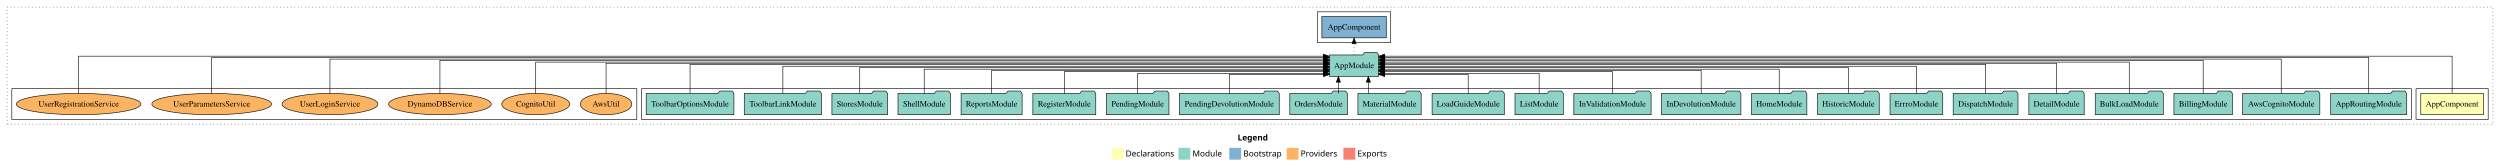
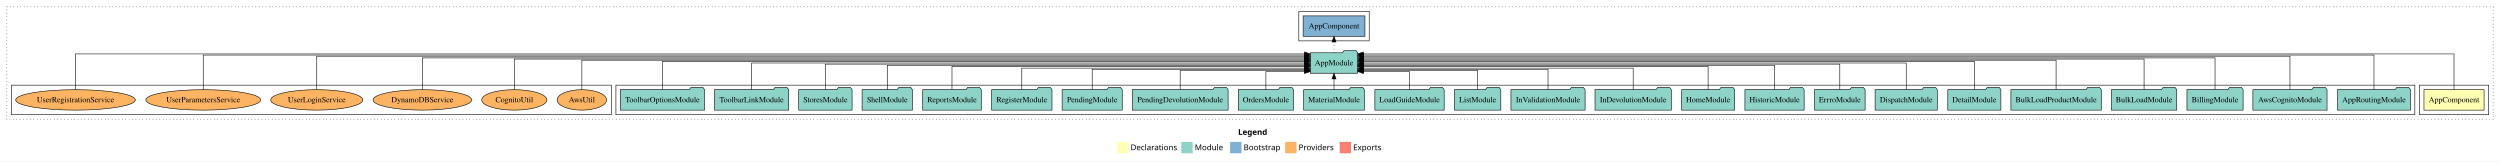
- <svg xmlns="http://www.w3.org/2000/svg" width="4228pt" height="284pt" viewBox="0.00 0.00 4228.00 284.00">
+ <svg xmlns="http://www.w3.org/2000/svg" width="4404pt" height="284pt" viewBox="0.00 0.00 4404.00 284.00">
  <g id="graph0" class="graph" transform="scale(1 1) rotate(0) translate(4 280)">
-     <polygon fill="#ffffff" stroke="transparent" points="-4,4 -4,-280 4224,-280 4224,4 -4,4" />
-     <text text-anchor="start" x="2089.009" y="-42.4" font-family="sans-serif" font-weight="bold" font-size="14.00" fill="#000000">Legend</text>
-     <polygon fill="#ffffb3" stroke="transparent" points="1876,-10 1876,-30 1896,-30 1896,-10 1876,-10" />
-     <text text-anchor="start" x="1899.629" y="-15.4" font-family="sans-serif" font-size="14.00" fill="#000000">  Declarations</text>
-     <polygon fill="#8dd3c7" stroke="transparent" points="1989,-10 1989,-30 2009,-30 2009,-10 1989,-10" />
-     <text text-anchor="start" x="2012.725" y="-15.4" font-family="sans-serif" font-size="14.00" fill="#000000">  Module</text>
-     <polygon fill="#80b1d3" stroke="transparent" points="2075,-10 2075,-30 2095,-30 2095,-10 2075,-10" />
-     <text text-anchor="start" x="2098.781" y="-15.4" font-family="sans-serif" font-size="14.00" fill="#000000">  Bootstrap</text>
-     <polygon fill="#fdb462" stroke="transparent" points="2172,-10 2172,-30 2192,-30 2192,-10 2172,-10" />
-     <text text-anchor="start" x="2195.673" y="-15.4" font-family="sans-serif" font-size="14.00" fill="#000000">  Providers</text>
-     <polygon fill="#fb8072" stroke="transparent" points="2268,-10 2268,-30 2288,-30 2288,-10 2268,-10" />
-     <text text-anchor="start" x="2291.726" y="-15.4" font-family="sans-serif" font-size="14.00" fill="#000000">  Exports</text>
+     <polygon fill="#ffffff" stroke="transparent" points="-4,4 -4,-280 4400,-280 4400,4 -4,4" />
+     <text text-anchor="start" x="2177.009" y="-42.4" font-family="sans-serif" font-weight="bold" font-size="14.00" fill="#000000">Legend</text>
+     <polygon fill="#ffffb3" stroke="transparent" points="1964,-10 1964,-30 1984,-30 1984,-10 1964,-10" />
+     <text text-anchor="start" x="1987.629" y="-15.4" font-family="sans-serif" font-size="14.00" fill="#000000">  Declarations</text>
+     <polygon fill="#8dd3c7" stroke="transparent" points="2077,-10 2077,-30 2097,-30 2097,-10 2077,-10" />
+     <text text-anchor="start" x="2100.725" y="-15.4" font-family="sans-serif" font-size="14.00" fill="#000000">  Module</text>
+     <polygon fill="#80b1d3" stroke="transparent" points="2163,-10 2163,-30 2183,-30 2183,-10 2163,-10" />
+     <text text-anchor="start" x="2186.781" y="-15.4" font-family="sans-serif" font-size="14.00" fill="#000000">  Bootstrap</text>
+     <polygon fill="#fdb462" stroke="transparent" points="2260,-10 2260,-30 2280,-30 2280,-10 2260,-10" />
+     <text text-anchor="start" x="2283.673" y="-15.4" font-family="sans-serif" font-size="14.00" fill="#000000">  Providers</text>
+     <polygon fill="#fb8072" stroke="transparent" points="2356,-10 2356,-30 2376,-30 2376,-10 2356,-10" />
+     <text text-anchor="start" x="2379.726" y="-15.4" font-family="sans-serif" font-size="14.00" fill="#000000">  Exports</text>
    <g id="clust1" class="cluster">
-       <polygon fill="none" stroke="#000000" stroke-dasharray="1,5" points="8,-70 8,-268 4212,-268 4212,-70 8,-70" />
+       <polygon fill="none" stroke="#000000" stroke-dasharray="1,5" points="8,-70 8,-268 4388,-268 4388,-70 8,-70" />
    </g>
    <g id="clust2" class="cluster">
-       <polygon fill="none" stroke="#000000" points="4082,-78 4082,-130 4204,-130 4204,-78 4082,-78" />
+       <polygon fill="none" stroke="#000000" points="4258,-78 4258,-130 4380,-130 4380,-78 4258,-78" />
    </g>
    <g id="clust4" class="cluster">
-       <polygon fill="none" stroke="#000000" points="1081,-78 1081,-130 4074,-130 4074,-78 1081,-78" />
+       <polygon fill="none" stroke="#000000" points="1081,-78 1081,-130 4250,-130 4250,-78 1081,-78" />
    </g>
    <g id="clust6" class="cluster">
-       <polygon fill="none" stroke="#000000" points="2224,-208 2224,-260 2348,-260 2348,-208 2224,-208" />
+       <polygon fill="none" stroke="#000000" points="2284,-208 2284,-260 2408,-260 2408,-208 2284,-208" />
    </g>
    <g id="clust7" class="cluster">
      <polygon fill="none" stroke="#000000" points="16,-78 16,-130 1073,-130 1073,-78 16,-78" />
    </g>
    <g id="node1" class="node">
-       <polygon fill="#ffffb3" stroke="#000000" points="4195.94,-122 4090.06,-122 4090.06,-86 4195.94,-86 4195.94,-122" />
-       <text text-anchor="middle" x="4143" y="-99.8" font-family="Times,serif" font-size="14.00" fill="#000000">AppComponent</text>
+       <polygon fill="#ffffb3" stroke="#000000" points="4371.94,-122 4266.06,-122 4266.06,-86 4371.94,-86 4371.94,-122" />
+       <text text-anchor="middle" x="4319" y="-99.8" font-family="Times,serif" font-size="14.00" fill="#000000">AppComponent</text>
    </g>
    <g id="node2" class="node">
-       <polygon fill="#8dd3c7" stroke="#000000" points="2327.657,-187 2324.657,-191 2303.657,-191 2300.657,-187 2244.343,-187 2244.343,-151 2327.657,-151 2327.657,-187" />
-       <text text-anchor="middle" x="2286" y="-164.8" font-family="Times,serif" font-size="14.00" fill="#000000">AppModule</text>
+       <polygon fill="#8dd3c7" stroke="#000000" points="2387.657,-187 2384.657,-191 2363.657,-191 2360.657,-187 2304.343,-187 2304.343,-151 2387.657,-151 2387.657,-187" />
+       <text text-anchor="middle" x="2346" y="-164.8" font-family="Times,serif" font-size="14.00" fill="#000000">AppModule</text>
    </g>
    <g id="edge1" class="edge">
-       <path fill="none" stroke="#000000" d="M4143,-122.38C4143,-146.279 4143,-185 4143,-185 4143,-185 2337.831,-185 2337.831,-185" />
-       <polygon fill="#000000" stroke="#000000" points="2337.831,-181.5 2327.831,-185 2337.831,-188.5 2337.831,-181.5" />
-     </g>
-     <g id="node26" class="node">
-       <polygon fill="#80b1d3" stroke="#000000" points="2340.439,-252 2231.561,-252 2231.561,-216 2340.439,-216 2340.439,-252" />
-       <text text-anchor="middle" x="2286" y="-229.8" font-family="Times,serif" font-size="14.00" fill="#000000">AppComponent </text>
-     </g>
-     <g id="edge25" class="edge">
-       <path fill="none" stroke="#000000" stroke-dasharray="1,5" d="M2286,-187.106C2286,-187.106 2286,-205.991 2286,-205.991" />
-       <polygon fill="#000000" stroke="#000000" points="2282.5,-205.991 2286,-215.991 2289.5,-205.991 2282.5,-205.991" />
+       <path fill="none" stroke="#000000" d="M4319,-122.38C4319,-146.279 4319,-185 4319,-185 4319,-185 2397.664,-185 2397.664,-185" />
+       <polygon fill="#000000" stroke="#000000" points="2397.664,-181.5 2387.664,-185 2397.664,-188.5 2397.664,-181.5" />
+     </g>
+     <g id="node27" class="node">
+       <polygon fill="#80b1d3" stroke="#000000" points="2400.439,-252 2291.561,-252 2291.561,-216 2400.439,-216 2400.439,-252" />
+       <text text-anchor="middle" x="2346" y="-229.8" font-family="Times,serif" font-size="14.00" fill="#000000">AppComponent </text>
+     </g>
+     <g id="edge26" class="edge">
+       <path fill="none" stroke="#000000" stroke-dasharray="1,5" d="M2346,-187.106C2346,-187.106 2346,-205.991 2346,-205.991" />
+       <polygon fill="#000000" stroke="#000000" points="2342.5,-205.991 2346,-215.991 2349.5,-205.991 2342.5,-205.991" />
    </g>
    <g id="node3" class="node">
-       <polygon fill="#8dd3c7" stroke="#000000" points="4066.274,-122 4063.274,-126 4042.274,-126 4039.274,-122 3937.726,-122 3937.726,-86 4066.274,-86 4066.274,-122" />
-       <text text-anchor="middle" x="4002" y="-99.8" font-family="Times,serif" font-size="14.00" fill="#000000">AppRoutingModule</text>
+       <polygon fill="#8dd3c7" stroke="#000000" points="4242.274,-122 4239.274,-126 4218.274,-126 4215.274,-122 4113.726,-122 4113.726,-86 4242.274,-86 4242.274,-122" />
+       <text text-anchor="middle" x="4178" y="-99.8" font-family="Times,serif" font-size="14.00" fill="#000000">AppRoutingModule</text>
    </g>
    <g id="edge2" class="edge">
-       <path fill="none" stroke="#000000" d="M4002,-122.323C4002,-145.66 4002,-183 4002,-183 4002,-183 2337.992,-183 2337.992,-183" />
-       <polygon fill="#000000" stroke="#000000" points="2337.992,-179.5 2327.992,-183 2337.992,-186.5 2337.992,-179.5" />
+       <path fill="none" stroke="#000000" d="M4178,-122.323C4178,-145.66 4178,-183 4178,-183 4178,-183 2397.706,-183 2397.706,-183" />
+       <polygon fill="#000000" stroke="#000000" points="2397.706,-179.5 2387.706,-183 2397.706,-186.5 2397.706,-179.5" />
    </g>
    <g id="node4" class="node">
-       <polygon fill="#8dd3c7" stroke="#000000" points="3919.326,-122 3916.326,-126 3895.326,-126 3892.326,-122 3788.674,-122 3788.674,-86 3919.326,-86 3919.326,-122" />
-       <text text-anchor="middle" x="3854" y="-99.8" font-family="Times,serif" font-size="14.00" fill="#000000">AwsCognitoModule</text>
+       <polygon fill="#8dd3c7" stroke="#000000" points="4095.326,-122 4092.326,-126 4071.326,-126 4068.326,-122 3964.674,-122 3964.674,-86 4095.326,-86 4095.326,-122" />
+       <text text-anchor="middle" x="4030" y="-99.8" font-family="Times,serif" font-size="14.00" fill="#000000">AwsCognitoModule</text>
    </g>
    <g id="edge3" class="edge">
-       <path fill="none" stroke="#000000" d="M3854,-122.011C3854,-144.485 3854,-180 3854,-180 3854,-180 2337.94,-180 2337.94,-180" />
-       <polygon fill="#000000" stroke="#000000" points="2337.94,-176.5 2327.94,-180 2337.94,-183.5 2337.94,-176.5" />
+       <path fill="none" stroke="#000000" d="M4030,-122.248C4030,-145.018 4030,-181 4030,-181 4030,-181 2398.047,-181 2398.047,-181" />
+       <polygon fill="#000000" stroke="#000000" points="2398.047,-177.5 2388.047,-181 2398.047,-184.5 2398.047,-177.5" />
    </g>
    <g id="node5" class="node">
-       <polygon fill="#8dd3c7" stroke="#000000" points="3771.45,-122 3768.45,-126 3747.45,-126 3744.45,-122 3672.55,-122 3672.55,-86 3771.45,-86 3771.45,-122" />
-       <text text-anchor="middle" x="3722" y="-99.8" font-family="Times,serif" font-size="14.00" fill="#000000">BillingModule</text>
+       <polygon fill="#8dd3c7" stroke="#000000" points="3947.45,-122 3944.45,-126 3923.45,-126 3920.45,-122 3848.55,-122 3848.55,-86 3947.45,-86 3947.45,-122" />
+       <text text-anchor="middle" x="3898" y="-99.8" font-family="Times,serif" font-size="14.00" fill="#000000">BillingModule</text>
    </g>
    <g id="edge4" class="edge">
-       <path fill="none" stroke="#000000" d="M3722,-122.292C3722,-144.206 3722,-178 3722,-178 3722,-178 2337.813,-178 2337.813,-178" />
-       <polygon fill="#000000" stroke="#000000" points="2337.813,-174.5 2327.813,-178 2337.813,-181.5 2337.813,-174.5" />
+       <path fill="none" stroke="#000000" d="M3898,-122.292C3898,-144.206 3898,-178 3898,-178 3898,-178 2397.914,-178 2397.914,-178" />
+       <polygon fill="#000000" stroke="#000000" points="2397.914,-174.5 2387.914,-178 2397.914,-181.5 2397.914,-174.5" />
    </g>
    <g id="node6" class="node">
-       <polygon fill="#8dd3c7" stroke="#000000" points="3654.545,-122 3651.545,-126 3630.545,-126 3627.545,-122 3539.455,-122 3539.455,-86 3654.545,-86 3654.545,-122" />
-       <text text-anchor="middle" x="3597" y="-99.8" font-family="Times,serif" font-size="14.00" fill="#000000">BulkLoadModule</text>
+       <polygon fill="#8dd3c7" stroke="#000000" points="3830.545,-122 3827.545,-126 3806.545,-126 3803.545,-122 3715.455,-122 3715.455,-86 3830.545,-86 3830.545,-122" />
+       <text text-anchor="middle" x="3773" y="-99.8" font-family="Times,serif" font-size="14.00" fill="#000000">BulkLoadModule</text>
    </g>
    <g id="edge5" class="edge">
-       <path fill="none" stroke="#000000" d="M3597,-122.284C3597,-143.321 3597,-175 3597,-175 3597,-175 2337.767,-175 2337.767,-175" />
-       <polygon fill="#000000" stroke="#000000" points="2337.767,-171.5 2327.767,-175 2337.767,-178.5 2337.767,-171.5" />
+       <path fill="none" stroke="#000000" d="M3773,-122.169C3773,-143.498 3773,-176 3773,-176 3773,-176 2397.935,-176 2397.935,-176" />
+       <polygon fill="#000000" stroke="#000000" points="2397.935,-172.5 2387.935,-176 2397.934,-179.5 2397.935,-172.5" />
    </g>
    <g id="node7" class="node">
+       <polygon fill="#8dd3c7" stroke="#000000" points="3697.593,-122 3694.593,-126 3673.593,-126 3670.593,-122 3538.407,-122 3538.407,-86 3697.593,-86 3697.593,-122" />
+       <text text-anchor="middle" x="3618" y="-99.8" font-family="Times,serif" font-size="14.00" fill="#000000">BulkLoadProductModule</text>
+     </g>
+     <g id="edge6" class="edge">
+       <path fill="none" stroke="#000000" d="M3618,-122.027C3618,-142.767 3618,-174 3618,-174 3618,-174 2397.959,-174 2397.959,-174" />
+       <polygon fill="#000000" stroke="#000000" points="2397.959,-170.5 2387.959,-174 2397.959,-177.5 2397.959,-170.5" />
+     </g>
+     <g id="node8" class="node">
      <polygon fill="#8dd3c7" stroke="#000000" points="3520.758,-122 3517.758,-126 3496.758,-126 3493.758,-122 3427.242,-122 3427.242,-86 3520.758,-86 3520.758,-122" />
      <text text-anchor="middle" x="3474" y="-99.8" font-family="Times,serif" font-size="14.00" fill="#000000">DetailModule</text>
    </g>
-     <g id="edge6" class="edge">
-       <path fill="none" stroke="#000000" d="M3474,-122.129C3474,-142.572 3474,-173 3474,-173 3474,-173 2337.933,-173 2337.933,-173" />
-       <polygon fill="#000000" stroke="#000000" points="2337.933,-169.5 2327.933,-173 2337.933,-176.5 2337.933,-169.5" />
-     </g>
-     <g id="node8" class="node">
+     <g id="edge7" class="edge">
+       <path fill="none" stroke="#000000" d="M3474,-122.223C3474,-142.365 3474,-172 3474,-172 3474,-172 2397.821,-172 2397.821,-172" />
+       <polygon fill="#000000" stroke="#000000" points="2397.822,-168.5 2387.821,-172 2397.821,-175.5 2397.822,-168.5" />
+     </g>
+     <g id="node9" class="node">
      <polygon fill="#8dd3c7" stroke="#000000" points="3408.812,-122 3405.812,-126 3384.812,-126 3381.812,-122 3299.188,-122 3299.188,-86 3408.812,-86 3408.812,-122" />
      <text text-anchor="middle" x="3354" y="-99.8" font-family="Times,serif" font-size="14.00" fill="#000000">DispatchModule</text>
    </g>
-     <g id="edge7" class="edge">
-       <path fill="none" stroke="#000000" d="M3354,-122.308C3354,-142.145 3354,-171 3354,-171 3354,-171 2337.867,-171 2337.867,-171" />
-       <polygon fill="#000000" stroke="#000000" points="2337.867,-167.5 2327.867,-171 2337.867,-174.5 2337.867,-167.5" />
-     </g>
-     <g id="node9" class="node">
+     <g id="edge8" class="edge">
+       <path fill="none" stroke="#000000" d="M3354,-122.106C3354,-141.339 3354,-169 3354,-169 3354,-169 2397.711,-169 2397.711,-169" />
+       <polygon fill="#000000" stroke="#000000" points="2397.711,-165.5 2387.711,-169 2397.711,-172.5 2397.711,-165.5" />
+     </g>
+     <g id="node10" class="node">
      <polygon fill="#8dd3c7" stroke="#000000" points="3281.584,-122 3278.584,-126 3257.584,-126 3254.584,-122 3192.416,-122 3192.416,-86 3281.584,-86 3281.584,-122" />
      <text text-anchor="middle" x="3237" y="-99.8" font-family="Times,serif" font-size="14.00" fill="#000000">ErrroModule</text>
    </g>
-     <g id="edge8" class="edge">
-       <path fill="none" stroke="#000000" d="M3237,-122.169C3237,-141.09 3237,-168 3237,-168 3237,-168 2337.782,-168 2337.782,-168" />
-       <polygon fill="#000000" stroke="#000000" points="2337.782,-164.5 2327.782,-168 2337.782,-171.5 2337.782,-164.5" />
-     </g>
-     <g id="node10" class="node">
+     <g id="edge9" class="edge">
+       <path fill="none" stroke="#000000" d="M3237,-122.222C3237,-140.828 3237,-167 3237,-167 3237,-167 2397.78,-167 2397.78,-167" />
+       <polygon fill="#000000" stroke="#000000" points="2397.78,-163.5 2387.78,-167 2397.78,-170.5 2397.78,-163.5" />
+     </g>
+     <g id="node11" class="node">
      <polygon fill="#8dd3c7" stroke="#000000" points="3174.149,-122 3171.149,-126 3150.149,-126 3147.149,-122 3069.851,-122 3069.851,-86 3174.149,-86 3174.149,-122" />
      <text text-anchor="middle" x="3122" y="-99.8" font-family="Times,serif" font-size="14.00" fill="#000000">HistoricModule</text>
    </g>
-     <g id="edge9" class="edge">
-       <path fill="none" stroke="#000000" d="M3122,-122.267C3122,-140.555 3122,-166 3122,-166 3122,-166 2337.743,-166 2337.743,-166" />
-       <polygon fill="#000000" stroke="#000000" points="2337.743,-162.5 2327.743,-166 2337.743,-169.5 2337.743,-162.5" />
-     </g>
-     <g id="node11" class="node">
+     <g id="edge10" class="edge">
+       <path fill="none" stroke="#000000" d="M3122,-122.302C3122,-140.27 3122,-165 3122,-165 3122,-165 2397.721,-165 2397.721,-165" />
+       <polygon fill="#000000" stroke="#000000" points="2397.721,-161.5 2387.721,-165 2397.721,-168.5 2397.721,-161.5" />
+     </g>
+     <g id="node12" class="node">
      <polygon fill="#8dd3c7" stroke="#000000" points="3051.762,-122 3048.762,-126 3027.762,-126 3024.762,-122 2958.238,-122 2958.238,-86 3051.762,-86 3051.762,-122" />
      <text text-anchor="middle" x="3005" y="-99.8" font-family="Times,serif" font-size="14.00" fill="#000000">HomeModule</text>
    </g>
-     <g id="edge10" class="edge">
-       <path fill="none" stroke="#000000" d="M3005,-122.022C3005,-139.373 3005,-163 3005,-163 3005,-163 2337.764,-163 2337.764,-163" />
-       <polygon fill="#000000" stroke="#000000" points="2337.764,-159.5 2327.764,-163 2337.764,-166.5 2337.764,-159.5" />
-     </g>
-     <g id="node12" class="node">
+     <g id="edge11" class="edge">
+       <path fill="none" stroke="#000000" d="M3005,-122.022C3005,-139.373 3005,-163 3005,-163 3005,-163 2397.723,-163 2397.723,-163" />
+       <polygon fill="#000000" stroke="#000000" points="2397.723,-159.5 2387.723,-163 2397.723,-166.5 2397.723,-159.5" />
+     </g>
+     <g id="node13" class="node">
      <polygon fill="#8dd3c7" stroke="#000000" points="2940.204,-122 2937.204,-126 2916.204,-126 2913.204,-122 2805.796,-122 2805.796,-86 2940.204,-86 2940.204,-122" />
      <text text-anchor="middle" x="2873" y="-99.8" font-family="Times,serif" font-size="14.00" fill="#000000">InDevolutionModule</text>
    </g>
-     <g id="edge11" class="edge">
-       <path fill="none" stroke="#000000" d="M2873,-122.035C2873,-138.734 2873,-161 2873,-161 2873,-161 2337.745,-161 2337.745,-161" />
-       <polygon fill="#000000" stroke="#000000" points="2337.745,-157.5 2327.745,-161 2337.745,-164.5 2337.745,-157.5" />
-     </g>
-     <g id="node13" class="node">
+     <g id="edge12" class="edge">
+       <path fill="none" stroke="#000000" d="M2873,-122.027C2873,-138.398 2873,-160 2873,-160 2873,-160 2397.793,-160 2397.793,-160" />
+       <polygon fill="#000000" stroke="#000000" points="2397.793,-156.5 2387.793,-160 2397.793,-163.5 2397.793,-156.5" />
+     </g>
+     <g id="node14" class="node">
      <polygon fill="#8dd3c7" stroke="#000000" points="2788.309,-122 2785.309,-126 2764.309,-126 2761.309,-122 2657.691,-122 2657.691,-86 2788.309,-86 2788.309,-122" />
      <text text-anchor="middle" x="2723" y="-99.8" font-family="Times,serif" font-size="14.00" fill="#000000">InValidationModule</text>
    </g>
-     <g id="edge12" class="edge">
-       <path fill="none" stroke="#000000" d="M2723,-122.009C2723,-138.049 2723,-159 2723,-159 2723,-159 2337.901,-159 2337.901,-159" />
-       <polygon fill="#000000" stroke="#000000" points="2337.901,-155.5 2327.901,-159 2337.901,-162.5 2337.901,-155.5" />
-     </g>
-     <g id="node14" class="node">
+     <g id="edge13" class="edge">
+       <path fill="none" stroke="#000000" d="M2723,-122.282C2723,-137.948 2723,-158 2723,-158 2723,-158 2397.786,-158 2397.786,-158" />
+       <polygon fill="#000000" stroke="#000000" points="2397.786,-154.5 2387.786,-158 2397.786,-161.5 2397.786,-154.5" />
+     </g>
+     <g id="node15" class="node">
      <polygon fill="#8dd3c7" stroke="#000000" points="2639.829,-122 2636.829,-126 2615.829,-126 2612.829,-122 2558.171,-122 2558.171,-86 2639.829,-86 2639.829,-122" />
      <text text-anchor="middle" x="2599" y="-99.8" font-family="Times,serif" font-size="14.00" fill="#000000">ListModule</text>
    </g>
-     <g id="edge13" class="edge">
-       <path fill="none" stroke="#000000" d="M2599,-122.187C2599,-137.182 2599,-156 2599,-156 2599,-156 2337.888,-156 2337.888,-156" />
-       <polygon fill="#000000" stroke="#000000" points="2337.888,-152.5 2327.888,-156 2337.888,-159.5 2337.888,-152.5" />
-     </g>
-     <g id="node15" class="node">
+     <g id="edge14" class="edge">
+       <path fill="none" stroke="#000000" d="M2599,-122.187C2599,-137.182 2599,-156 2599,-156 2599,-156 2397.778,-156 2397.778,-156" />
+       <polygon fill="#000000" stroke="#000000" points="2397.778,-152.5 2387.778,-156 2397.778,-159.5 2397.778,-152.5" />
+     </g>
+     <g id="node16" class="node">
      <polygon fill="#8dd3c7" stroke="#000000" points="2540.03,-122 2537.03,-126 2516.03,-126 2513.03,-122 2417.97,-122 2417.97,-86 2540.03,-86 2540.03,-122" />
      <text text-anchor="middle" x="2479" y="-99.8" font-family="Times,serif" font-size="14.00" fill="#000000">LoadGuideModule</text>
    </g>
-     <g id="edge14" class="edge">
-       <path fill="none" stroke="#000000" d="M2479,-122.051C2479,-136.373 2479,-154 2479,-154 2479,-154 2337.878,-154 2337.878,-154" />
-       <polygon fill="#000000" stroke="#000000" points="2337.878,-150.5 2327.878,-154 2337.878,-157.5 2337.878,-150.5" />
-     </g>
-     <g id="node16" class="node">
+     <g id="edge15" class="edge">
+       <path fill="none" stroke="#000000" d="M2479,-122.051C2479,-136.373 2479,-154 2479,-154 2479,-154 2397.717,-154 2397.717,-154" />
+       <polygon fill="#000000" stroke="#000000" points="2397.717,-150.5 2387.717,-154 2397.717,-157.5 2397.717,-150.5" />
+     </g>
+     <g id="node17" class="node">
      <polygon fill="#8dd3c7" stroke="#000000" points="2399.471,-122 2396.471,-126 2375.471,-126 2372.471,-122 2292.529,-122 2292.529,-86 2399.471,-86 2399.471,-122" />
      <text text-anchor="middle" x="2346" y="-99.8" font-family="Times,serif" font-size="14.00" fill="#000000">MaterialModule</text>
    </g>
-     <g id="edge15" class="edge">
-       <path fill="none" stroke="#000000" d="M2310.171,-122.106C2310.171,-122.106 2310.171,-140.991 2310.171,-140.991" />
-       <polygon fill="#000000" stroke="#000000" points="2306.671,-140.991 2310.171,-150.991 2313.671,-140.991 2306.671,-140.991" />
-     </g>
-     <g id="node17" class="node">
+     <g id="edge16" class="edge">
+       <path fill="none" stroke="#000000" d="M2346,-122.106C2346,-122.106 2346,-140.991 2346,-140.991" />
+       <polygon fill="#000000" stroke="#000000" points="2342.5,-140.991 2346,-150.991 2349.5,-140.991 2342.5,-140.991" />
+     </g>
+     <g id="node18" class="node">
      <polygon fill="#8dd3c7" stroke="#000000" points="2274.637,-122 2271.637,-126 2250.637,-126 2247.637,-122 2177.363,-122 2177.363,-86 2274.637,-86 2274.637,-122" />
      <text text-anchor="middle" x="2226" y="-99.8" font-family="Times,serif" font-size="14.00" fill="#000000">OrdersModule</text>
    </g>
-     <g id="edge16" class="edge">
-       <path fill="none" stroke="#000000" d="M2259.495,-122.106C2259.495,-122.106 2259.495,-140.991 2259.495,-140.991" />
-       <polygon fill="#000000" stroke="#000000" points="2255.995,-140.991 2259.495,-150.991 2262.995,-140.991 2255.995,-140.991" />
-     </g>
-     <g id="node18" class="node">
+     <g id="edge17" class="edge">
+       <path fill="none" stroke="#000000" d="M2226,-122.051C2226,-136.373 2226,-154 2226,-154 2226,-154 2294.03,-154 2294.03,-154" />
+       <polygon fill="#000000" stroke="#000000" points="2294.03,-157.5 2304.03,-154 2294.03,-150.5 2294.03,-157.5" />
+     </g>
+     <g id="node19" class="node">
      <polygon fill="#8dd3c7" stroke="#000000" points="2159.431,-122 2156.431,-126 2135.431,-126 2132.431,-122 1990.569,-122 1990.569,-86 2159.431,-86 2159.431,-122" />
      <text text-anchor="middle" x="2075" y="-99.8" font-family="Times,serif" font-size="14.00" fill="#000000">PendingDevolutionModule</text>
    </g>
-     <g id="edge17" class="edge">
-       <path fill="none" stroke="#000000" d="M2075,-122.051C2075,-136.373 2075,-154 2075,-154 2075,-154 2234.313,-154 2234.313,-154" />
-       <polygon fill="#000000" stroke="#000000" points="2234.313,-157.5 2244.313,-154 2234.313,-150.5 2234.313,-157.5" />
-     </g>
-     <g id="node19" class="node">
+     <g id="edge18" class="edge">
+       <path fill="none" stroke="#000000" d="M2075,-122.187C2075,-137.182 2075,-156 2075,-156 2075,-156 2294.25,-156 2294.25,-156" />
+       <polygon fill="#000000" stroke="#000000" points="2294.25,-159.5 2304.25,-156 2294.25,-152.5 2294.25,-159.5" />
+     </g>
+     <g id="node20" class="node">
      <polygon fill="#8dd3c7" stroke="#000000" points="1972.938,-122 1969.938,-126 1948.938,-126 1945.938,-122 1867.062,-122 1867.062,-86 1972.938,-86 1972.938,-122" />
      <text text-anchor="middle" x="1920" y="-99.8" font-family="Times,serif" font-size="14.00" fill="#000000">PendingModule</text>
    </g>
-     <g id="edge18" class="edge">
-       <path fill="none" stroke="#000000" d="M1920,-122.187C1920,-137.182 1920,-156 1920,-156 1920,-156 2234.015,-156 2234.015,-156" />
-       <polygon fill="#000000" stroke="#000000" points="2234.015,-159.5 2244.015,-156 2234.015,-152.5 2234.015,-159.5" />
-     </g>
-     <g id="node20" class="node">
+     <g id="edge19" class="edge">
+       <path fill="none" stroke="#000000" d="M1920,-122.282C1920,-137.948 1920,-158 1920,-158 1920,-158 2293.988,-158 2293.988,-158" />
+       <polygon fill="#000000" stroke="#000000" points="2293.988,-161.5 2303.988,-158 2293.988,-154.5 2293.988,-161.5" />
+     </g>
+     <g id="node21" class="node">
      <polygon fill="#8dd3c7" stroke="#000000" points="1849.202,-122 1846.202,-126 1825.202,-126 1822.202,-122 1742.798,-122 1742.798,-86 1849.202,-86 1849.202,-122" />
      <text text-anchor="middle" x="1796" y="-99.8" font-family="Times,serif" font-size="14.00" fill="#000000">RegisterModule</text>
    </g>
-     <g id="edge19" class="edge">
-       <path fill="none" stroke="#000000" d="M1796,-122.009C1796,-138.049 1796,-159 1796,-159 1796,-159 2234.223,-159 2234.223,-159" />
-       <polygon fill="#000000" stroke="#000000" points="2234.223,-162.5 2244.223,-159 2234.223,-155.5 2234.223,-162.5" />
-     </g>
-     <g id="node21" class="node">
+     <g id="edge20" class="edge">
+       <path fill="none" stroke="#000000" d="M1796,-122.027C1796,-138.398 1796,-160 1796,-160 1796,-160 2294.209,-160 2294.209,-160" />
+       <polygon fill="#000000" stroke="#000000" points="2294.209,-163.5 2304.209,-160 2294.209,-156.5 2294.209,-163.5" />
+     </g>
+     <g id="node22" class="node">
      <polygon fill="#8dd3c7" stroke="#000000" points="1724.597,-122 1721.597,-126 1700.597,-126 1697.597,-122 1621.403,-122 1621.403,-86 1724.597,-86 1724.597,-122" />
      <text text-anchor="middle" x="1673" y="-99.8" font-family="Times,serif" font-size="14.00" fill="#000000">ReportsModule</text>
    </g>
-     <g id="edge20" class="edge">
-       <path fill="none" stroke="#000000" d="M1673,-122.035C1673,-138.734 1673,-161 1673,-161 1673,-161 2233.866,-161 2233.866,-161" />
-       <polygon fill="#000000" stroke="#000000" points="2233.866,-164.5 2243.866,-161 2233.866,-157.5 2233.866,-164.5" />
-     </g>
-     <g id="node22" class="node">
+     <g id="edge21" class="edge">
+       <path fill="none" stroke="#000000" d="M1673,-122.022C1673,-139.373 1673,-163 1673,-163 1673,-163 2294.155,-163 2294.155,-163" />
+       <polygon fill="#000000" stroke="#000000" points="2294.155,-166.5 2304.155,-163 2294.155,-159.5 2294.155,-166.5" />
+     </g>
+     <g id="node23" class="node">
      <polygon fill="#8dd3c7" stroke="#000000" points="1603.329,-122 1600.329,-126 1579.329,-126 1576.329,-122 1514.671,-122 1514.671,-86 1603.329,-86 1603.329,-122" />
      <text text-anchor="middle" x="1559" y="-99.8" font-family="Times,serif" font-size="14.00" fill="#000000">ShellModule</text>
    </g>
-     <g id="edge21" class="edge">
-       <path fill="none" stroke="#000000" d="M1559,-122.022C1559,-139.373 1559,-163 1559,-163 1559,-163 2234.302,-163 2234.302,-163" />
-       <polygon fill="#000000" stroke="#000000" points="2234.302,-166.5 2244.302,-163 2234.302,-159.5 2234.302,-166.5" />
-     </g>
-     <g id="node23" class="node">
+     <g id="edge22" class="edge">
+       <path fill="none" stroke="#000000" d="M1559,-122.302C1559,-140.27 1559,-165 1559,-165 1559,-165 2294.243,-165 2294.243,-165" />
+       <polygon fill="#000000" stroke="#000000" points="2294.243,-168.5 2304.243,-165 2294.243,-161.5 2294.243,-168.5" />
+     </g>
+     <g id="node24" class="node">
      <polygon fill="#8dd3c7" stroke="#000000" points="1497.044,-122 1494.044,-126 1473.044,-126 1470.044,-122 1402.956,-122 1402.956,-86 1497.044,-86 1497.044,-122" />
      <text text-anchor="middle" x="1450" y="-99.8" font-family="Times,serif" font-size="14.00" fill="#000000">StoresModule</text>
    </g>
-     <g id="edge22" class="edge">
-       <path fill="none" stroke="#000000" d="M1450,-122.267C1450,-140.555 1450,-166 1450,-166 1450,-166 2234.257,-166 2234.257,-166" />
-       <polygon fill="#000000" stroke="#000000" points="2234.257,-169.5 2244.257,-166 2234.257,-162.5 2234.257,-169.5" />
-     </g>
-     <g id="node24" class="node">
+     <g id="edge23" class="edge">
+       <path fill="none" stroke="#000000" d="M1450,-122.222C1450,-140.828 1450,-167 1450,-167 1450,-167 2294.284,-167 2294.284,-167" />
+       <polygon fill="#000000" stroke="#000000" points="2294.284,-170.5 2304.284,-167 2294.284,-163.5 2294.284,-170.5" />
+     </g>
+     <g id="node25" class="node">
      <polygon fill="#8dd3c7" stroke="#000000" points="1385.312,-122 1382.312,-126 1361.312,-126 1358.312,-122 1254.688,-122 1254.688,-86 1385.312,-86 1385.312,-122" />
      <text text-anchor="middle" x="1320" y="-99.8" font-family="Times,serif" font-size="14.00" fill="#000000">ToolbarLinkModule</text>
    </g>
-     <g id="edge23" class="edge">
-       <path fill="none" stroke="#000000" d="M1320,-122.169C1320,-141.09 1320,-168 1320,-168 1320,-168 2234.182,-168 2234.182,-168" />
-       <polygon fill="#000000" stroke="#000000" points="2234.182,-171.5 2244.182,-168 2234.182,-164.5 2234.182,-171.5" />
-     </g>
-     <g id="node25" class="node">
+     <g id="edge24" class="edge">
+       <path fill="none" stroke="#000000" d="M1320,-122.106C1320,-141.339 1320,-169 1320,-169 1320,-169 2294.188,-169 2294.188,-169" />
+       <polygon fill="#000000" stroke="#000000" points="2294.188,-172.5 2304.188,-169 2294.188,-165.5 2294.188,-172.5" />
+     </g>
+     <g id="node26" class="node">
      <polygon fill="#8dd3c7" stroke="#000000" points="1237.201,-122 1234.201,-126 1213.201,-126 1210.201,-122 1088.799,-122 1088.799,-86 1237.201,-86 1237.201,-122" />
      <text text-anchor="middle" x="1163" y="-99.8" font-family="Times,serif" font-size="14.00" fill="#000000">ToolbarOptionsModule</text>
    </g>
-     <g id="edge24" class="edge">
-       <path fill="none" stroke="#000000" d="M1163,-122.308C1163,-142.145 1163,-171 1163,-171 1163,-171 2234.027,-171 2234.027,-171" />
-       <polygon fill="#000000" stroke="#000000" points="2234.027,-174.5 2244.027,-171 2234.027,-167.5 2234.027,-174.5" />
-     </g>
-     <g id="node27" class="node">
+     <g id="edge25" class="edge">
+       <path fill="none" stroke="#000000" d="M1163,-122.223C1163,-142.365 1163,-172 1163,-172 1163,-172 2294.244,-172 2294.244,-172" />
+       <polygon fill="#000000" stroke="#000000" points="2294.244,-175.5 2304.244,-172 2294.244,-168.5 2294.244,-175.5" />
+     </g>
+     <g id="node28" class="node">
      <ellipse fill="#fdb462" stroke="#000000" cx="1021" cy="-104" rx="43.516" ry="18" />
      <text text-anchor="middle" x="1021" y="-99.8" font-family="Times,serif" font-size="14.00" fill="#000000">AwsUtil</text>
    </g>
-     <g id="edge26" class="edge">
-       <path fill="none" stroke="#000000" d="M1021,-122.129C1021,-142.572 1021,-173 1021,-173 1021,-173 2234.271,-173 2234.271,-173" />
-       <polygon fill="#000000" stroke="#000000" points="2234.271,-176.5 2244.271,-173 2234.271,-169.5 2234.271,-176.5" />
-     </g>
-     <g id="node28" class="node">
+     <g id="edge27" class="edge">
+       <path fill="none" stroke="#000000" d="M1021,-122.027C1021,-142.767 1021,-174 1021,-174 1021,-174 2294.157,-174 2294.157,-174" />
+       <polygon fill="#000000" stroke="#000000" points="2294.157,-177.5 2304.157,-174 2294.157,-170.5 2294.157,-177.5" />
+     </g>
+     <g id="node29" class="node">
      <ellipse fill="#fdb462" stroke="#000000" cx="902" cy="-104" rx="57.361" ry="18" />
      <text text-anchor="middle" x="902" y="-99.8" font-family="Times,serif" font-size="14.00" fill="#000000">CognitoUtil</text>
    </g>
-     <g id="edge27" class="edge">
-       <path fill="none" stroke="#000000" d="M902,-122.284C902,-143.321 902,-175 902,-175 902,-175 2234.203,-175 2234.203,-175" />
-       <polygon fill="#000000" stroke="#000000" points="2234.203,-178.5 2244.203,-175 2234.202,-171.5 2234.203,-178.5" />
-     </g>
-     <g id="node29" class="node">
+     <g id="edge28" class="edge">
+       <path fill="none" stroke="#000000" d="M902,-122.169C902,-143.498 902,-176 902,-176 902,-176 2294.341,-176 2294.341,-176" />
+       <polygon fill="#000000" stroke="#000000" points="2294.341,-179.5 2304.341,-176 2294.341,-172.5 2294.341,-179.5" />
+     </g>
+     <g id="node30" class="node">
      <ellipse fill="#fdb462" stroke="#000000" cx="740" cy="-104" rx="86.818" ry="18" />
      <text text-anchor="middle" x="740" y="-99.8" font-family="Times,serif" font-size="14.00" fill="#000000">DynamoDBService</text>
    </g>
-     <g id="edge28" class="edge">
-       <path fill="none" stroke="#000000" d="M740,-122.292C740,-144.206 740,-178 740,-178 740,-178 2234.248,-178 2234.248,-178" />
-       <polygon fill="#000000" stroke="#000000" points="2234.248,-181.5 2244.248,-178 2234.248,-174.5 2234.248,-181.5" />
-     </g>
-     <g id="node30" class="node">
+     <g id="edge29" class="edge">
+       <path fill="none" stroke="#000000" d="M740,-122.292C740,-144.206 740,-178 740,-178 740,-178 2294.279,-178 2294.279,-178" />
+       <polygon fill="#000000" stroke="#000000" points="2294.279,-181.5 2304.279,-178 2294.279,-174.5 2294.279,-181.5" />
+     </g>
+     <g id="node31" class="node">
      <ellipse fill="#fdb462" stroke="#000000" cx="554" cy="-104" rx="81.078" ry="18" />
      <text text-anchor="middle" x="554" y="-99.8" font-family="Times,serif" font-size="14.00" fill="#000000">UserLoginService</text>
    </g>
-     <g id="edge29" class="edge">
-       <path fill="none" stroke="#000000" d="M554,-122.011C554,-144.485 554,-180 554,-180 554,-180 2234.044,-180 2234.044,-180" />
-       <polygon fill="#000000" stroke="#000000" points="2234.044,-183.5 2244.044,-180 2234.044,-176.5 2234.044,-183.5" />
-     </g>
-     <g id="node31" class="node">
+     <g id="edge30" class="edge">
+       <path fill="none" stroke="#000000" d="M554,-122.248C554,-145.018 554,-181 554,-181 554,-181 2294.342,-181 2294.342,-181" />
+       <polygon fill="#000000" stroke="#000000" points="2294.342,-184.5 2304.342,-181 2294.342,-177.5 2294.342,-184.5" />
+     </g>
+     <g id="node32" class="node">
      <ellipse fill="#fdb462" stroke="#000000" cx="354" cy="-104" rx="101.233" ry="18" />
      <text text-anchor="middle" x="354" y="-99.8" font-family="Times,serif" font-size="14.00" fill="#000000">UserParametersService</text>
    </g>
-     <g id="edge30" class="edge">
-       <path fill="none" stroke="#000000" d="M354,-122.323C354,-145.66 354,-183 354,-183 354,-183 2234.303,-183 2234.303,-183" />
-       <polygon fill="#000000" stroke="#000000" points="2234.303,-186.5 2244.303,-183 2234.303,-179.5 2234.303,-186.5" />
-     </g>
-     <g id="node32" class="node">
+     <g id="edge31" class="edge">
+       <path fill="none" stroke="#000000" d="M354,-122.323C354,-145.66 354,-183 354,-183 354,-183 2293.935,-183 2293.935,-183" />
+       <polygon fill="#000000" stroke="#000000" points="2293.935,-186.5 2303.935,-183 2293.935,-179.5 2293.935,-186.5" />
+     </g>
+     <g id="node33" class="node">
      <ellipse fill="#fdb462" stroke="#000000" cx="129" cy="-104" rx="105.349" ry="18" />
      <text text-anchor="middle" x="129" y="-99.8" font-family="Times,serif" font-size="14.00" fill="#000000">UserRegistrationService</text>
    </g>
-     <g id="edge31" class="edge">
-       <path fill="none" stroke="#000000" d="M129,-122.38C129,-146.279 129,-185 129,-185 129,-185 2233.88,-185 2233.88,-185" />
-       <polygon fill="#000000" stroke="#000000" points="2233.88,-188.5 2243.88,-185 2233.88,-181.5 2233.88,-188.5" />
+     <g id="edge32" class="edge">
+       <path fill="none" stroke="#000000" d="M129,-122.38C129,-146.279 129,-185 129,-185 129,-185 2294.18,-185 2294.18,-185" />
+       <polygon fill="#000000" stroke="#000000" points="2294.18,-188.5 2304.18,-185 2294.18,-181.5 2294.18,-188.5" />
    </g>
  </g>
</svg>
